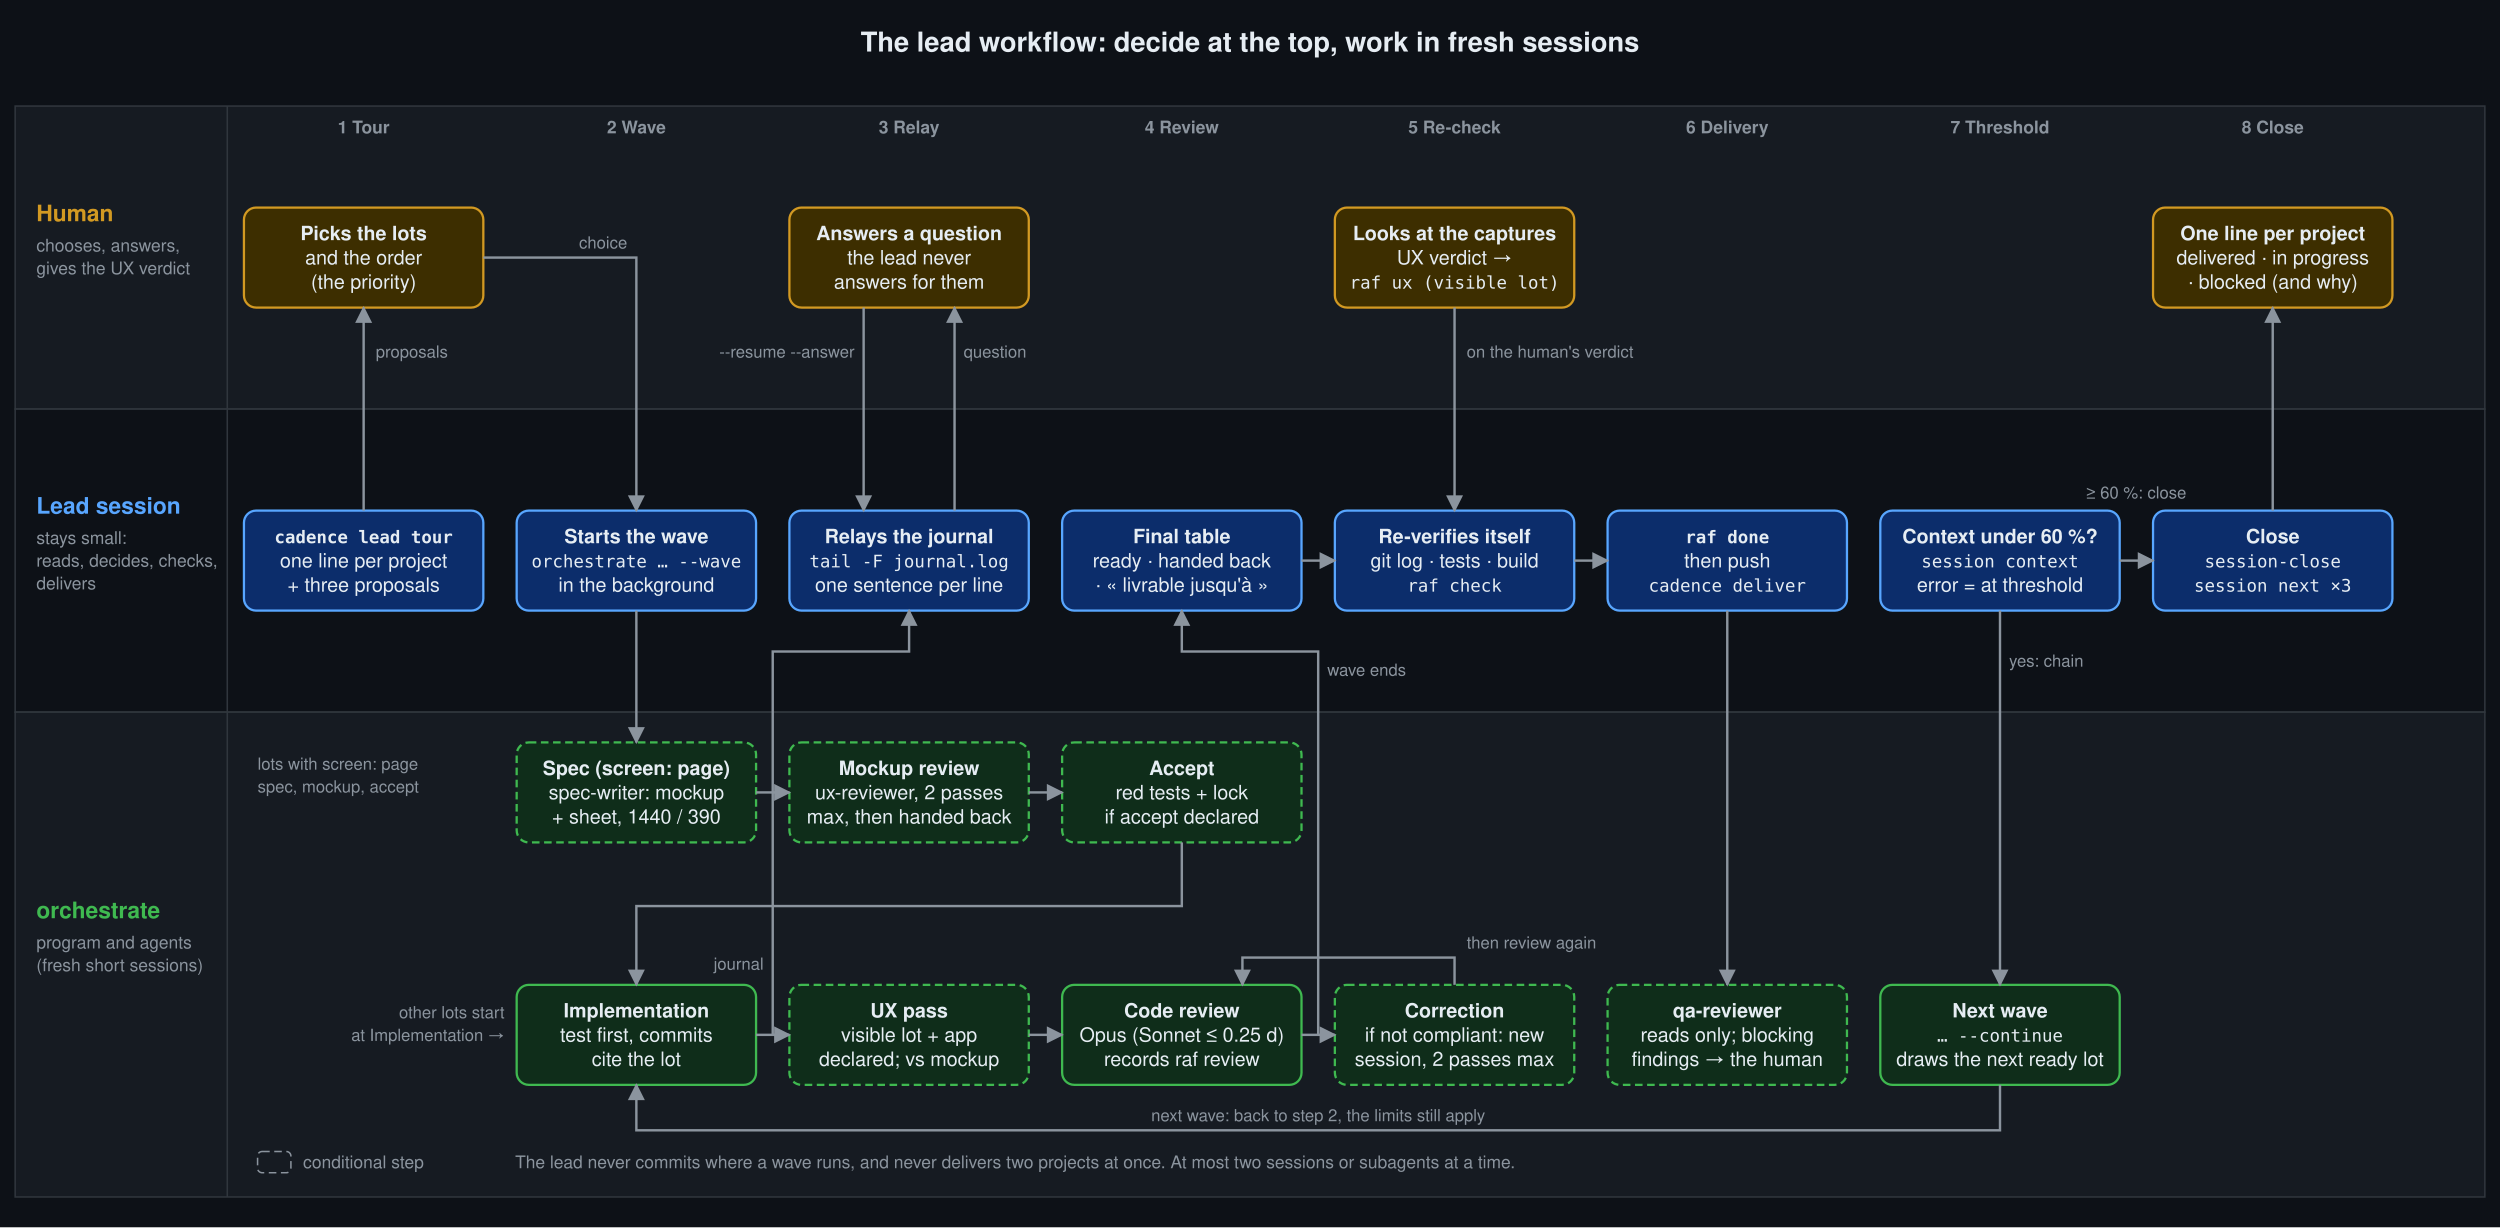
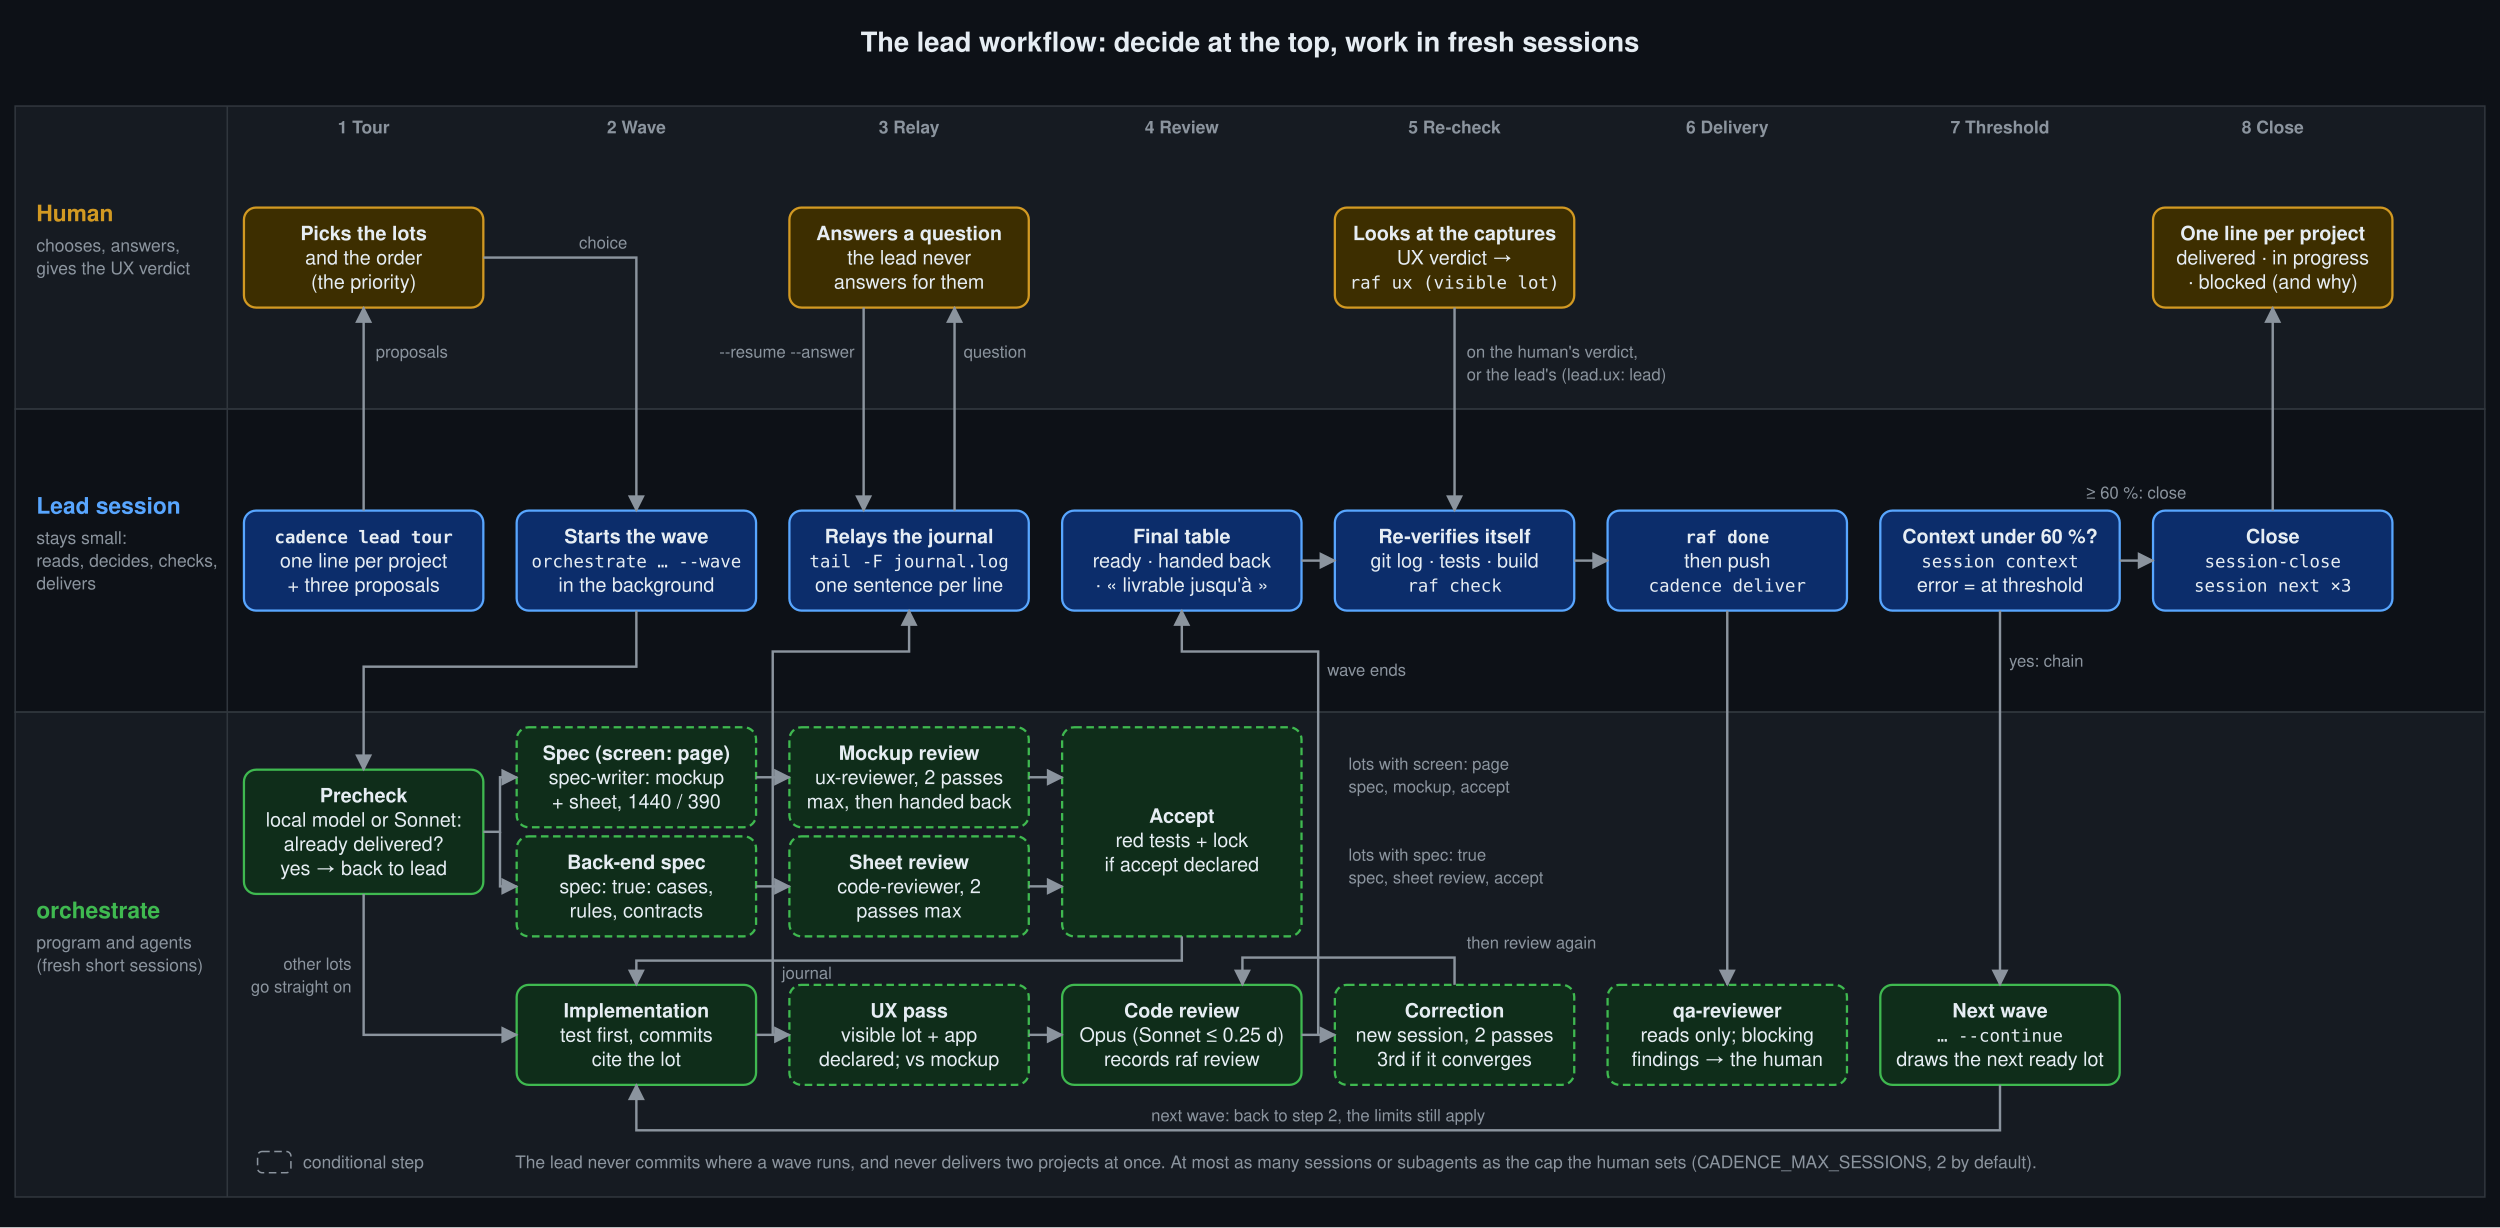
<svg xmlns="http://www.w3.org/2000/svg" viewBox="0 0 1650 810" width="1650" height="810" role="img" font-family="-apple-system,BlinkMacSystemFont,'Segoe UI',Helvetica,Arial,sans-serif" font-size="13" fill="#e6edf3">
  <defs>
    <marker id="arr" viewBox="0 0 10 10" refX="9" refY="5" markerWidth="7" markerHeight="7" orient="auto-start-reverse">
      <path d="M0,0 L10,5 L0,10 z" fill="#8b949e" />
    </marker>
    <marker id="arrw" viewBox="0 0 10 10" refX="9" refY="5" markerWidth="7" markerHeight="7" orient="auto-start-reverse">
      <path d="M0,0 L10,5 L0,10 z" fill="#ff7b72" />
    </marker>
  </defs>
  <rect width="1650" height="810" fill="#0d1117" />
  <text x="825" y="34" text-anchor="middle" font-size="18" font-weight="600">The lead workflow: decide at the top, work in fresh sessions</text>
  <rect x="10" y="70" width="1630" height="200" fill="#161b22" stroke="#30363d" />
  <line x1="150" y1="70" x2="150" y2="270" stroke="#30363d" />
  <text x="24" y="146" font-weight="700" font-size="15" fill="#d29922">Human</text>
  <text x="24" y="166" font-size="11.5" fill="#8b949e">chooses, answers,</text>
  <text x="24" y="181" font-size="11.5" fill="#8b949e">gives the UX verdict</text>
  <rect x="10" y="270" width="1630" height="200" fill="#0d1117" stroke="#30363d" />
  <line x1="150" y1="270" x2="150" y2="470" stroke="#30363d" />
  <text x="24" y="339" font-weight="700" font-size="15" fill="#58a6ff">Lead session</text>
  <text x="24" y="359" font-size="11.5" fill="#8b949e">stays small:</text>
  <text x="24" y="374" font-size="11.5" fill="#8b949e">reads, decides, checks,</text>
  <text x="24" y="389" font-size="11.5" fill="#8b949e">delivers</text>
  <rect x="10" y="470" width="1630" height="320" fill="#161b22" stroke="#30363d" />
  <line x1="150" y1="470" x2="150" y2="790" stroke="#30363d" />
  <text x="24" y="606" font-weight="700" font-size="15" fill="#3fb950">orchestrate</text>
  <text x="24" y="626" font-size="11.5" fill="#8b949e">program and agents</text>
  <text x="24" y="641" font-size="11.5" fill="#8b949e">(fresh short sessions)</text>
  <text x="240" y="88" text-anchor="middle" font-size="11.5" font-weight="600" fill="#8b949e">1 Tour</text>
  <text x="420" y="88" text-anchor="middle" font-size="11.5" font-weight="600" fill="#8b949e">2 Wave</text>
  <text x="600" y="88" text-anchor="middle" font-size="11.5" font-weight="600" fill="#8b949e">3 Relay</text>
  <text x="780" y="88" text-anchor="middle" font-size="11.5" font-weight="600" fill="#8b949e">4 Review</text>
  <text x="960" y="88" text-anchor="middle" font-size="11.5" font-weight="600" fill="#8b949e">5 Re-check</text>
  <text x="1140" y="88" text-anchor="middle" font-size="11.5" font-weight="600" fill="#8b949e">6 Delivery</text>
  <text x="1320" y="88" text-anchor="middle" font-size="11.5" font-weight="600" fill="#8b949e">7 Threshold</text>
  <text x="1500" y="88" text-anchor="middle" font-size="11.5" font-weight="600" fill="#8b949e">8 Close</text>
  <g id="tour">
    <rect x="161" y="337" width="158" height="66" rx="8" fill="#0c2d6b" stroke="#58a6ff" stroke-width="1.5" />
    <text x="240" y="358.5" text-anchor="middle" font-weight="600" font-family="ui-monospace,SFMono-Regular,Menlo,monospace" font-size="11.5">cadence lead tour</text>
    <text x="240" y="374.5" text-anchor="middle">one line per project</text>
    <text x="240" y="390.5" text-anchor="middle">+ three proposals</text>
  </g>
  <g id="choose">
    <rect x="161" y="137" width="158" height="66" rx="8" fill="#3d2e00" stroke="#d29922" stroke-width="1.5" />
    <text x="240" y="158.5" text-anchor="middle" font-weight="600">Picks the lots</text>
    <text x="240" y="174.5" text-anchor="middle">and the order</text>
    <text x="240" y="190.5" text-anchor="middle">(the priority)</text>
  </g>
  <g id="launch">
    <rect x="341" y="337" width="158" height="66" rx="8" fill="#0c2d6b" stroke="#58a6ff" stroke-width="1.5" />
    <text x="420" y="358.5" text-anchor="middle" font-weight="600">Starts the wave</text>
    <text x="420" y="374.5" text-anchor="middle" font-family="ui-monospace,SFMono-Regular,Menlo,monospace" font-size="11.5">orchestrate … --wave</text>
    <text x="420" y="390.5" text-anchor="middle">in the background</text>
  </g>
+   <g id="precheck">
+     <rect x="161" y="508" width="158" height="82" rx="8" fill="#0f2d1a" stroke="#3fb950" stroke-width="1.5" />
+     <text x="240" y="529.5" text-anchor="middle" font-weight="600">Precheck</text>
+     <text x="240" y="545.5" text-anchor="middle">local model or Sonnet:</text>
+     <text x="240" y="561.5" text-anchor="middle">already delivered?</text>
+     <text x="240" y="577.5" text-anchor="middle">yes → back to lead</text>
+   </g>
+   <g id="spec">
+     <rect x="341" y="480" width="158" height="66" rx="8" fill="#0f2d1a" stroke="#3fb950" stroke-width="1.5" stroke-dasharray="5 3" />
+     <text x="420" y="501.5" text-anchor="middle" font-weight="600">Spec (screen: page)</text>
+     <text x="420" y="517.5" text-anchor="middle">spec-writer: mockup</text>
+     <text x="420" y="533.5" text-anchor="middle">+ sheet, 1440 / 390</text>
+   </g>
+   <g id="mockup">
+     <rect x="521" y="480" width="158" height="66" rx="8" fill="#0f2d1a" stroke="#3fb950" stroke-width="1.5" stroke-dasharray="5 3" />
+     <text x="600" y="501.5" text-anchor="middle" font-weight="600">Mockup review</text>
+     <text x="600" y="517.5" text-anchor="middle">ux-reviewer, 2 passes</text>
+     <text x="600" y="533.5" text-anchor="middle">max, then handed back</text>
+   </g>
+   <g id="backspec">
+     <rect x="341" y="552" width="158" height="66" rx="8" fill="#0f2d1a" stroke="#3fb950" stroke-width="1.5" stroke-dasharray="5 3" />
+     <text x="420" y="573.5" text-anchor="middle" font-weight="600">Back-end spec</text>
+     <text x="420" y="589.5" text-anchor="middle">spec: true: cases,</text>
+     <text x="420" y="605.5" text-anchor="middle">rules, contracts</text>
+   </g>
+   <g id="sheetreview">
+     <rect x="521" y="552" width="158" height="66" rx="8" fill="#0f2d1a" stroke="#3fb950" stroke-width="1.5" stroke-dasharray="5 3" />
+     <text x="600" y="573.5" text-anchor="middle" font-weight="600">Sheet review</text>
+     <text x="600" y="589.5" text-anchor="middle">code-reviewer, 2</text>
+     <text x="600" y="605.5" text-anchor="middle">passes max</text>
+   </g>
+   <g id="accept">
+     <rect x="701" y="480" width="158" height="138" rx="8" fill="#0f2d1a" stroke="#3fb950" stroke-width="1.5" stroke-dasharray="5 3" />
+     <text x="780" y="543" text-anchor="middle" font-weight="600">Accept</text>
+     <text x="780" y="559" text-anchor="middle">red tests + lock</text>
+     <text x="780" y="575" text-anchor="middle">if accept declared</text>
+   </g>
  <g id="implement">
    <rect x="341" y="650" width="158" height="66" rx="8" fill="#0f2d1a" stroke="#3fb950" stroke-width="1.5" />
    <text x="420" y="671.5" text-anchor="middle" font-weight="600">Implementation</text>
    <text x="420" y="687.5" text-anchor="middle">test first, commits</text>
    <text x="420" y="703.5" text-anchor="middle">cite the lot</text>
  </g>
-   <g id="spec">
-     <rect x="341" y="490" width="158" height="66" rx="8" fill="#0f2d1a" stroke="#3fb950" stroke-width="1.5" stroke-dasharray="5 3" />
-     <text x="420" y="511.5" text-anchor="middle" font-weight="600">Spec (screen: page)</text>
-     <text x="420" y="527.5" text-anchor="middle">spec-writer: mockup</text>
-     <text x="420" y="543.5" text-anchor="middle">+ sheet, 1440 / 390</text>
-   </g>
-   <g id="mockup">
-     <rect x="521" y="490" width="158" height="66" rx="8" fill="#0f2d1a" stroke="#3fb950" stroke-width="1.5" stroke-dasharray="5 3" />
-     <text x="600" y="511.5" text-anchor="middle" font-weight="600">Mockup review</text>
-     <text x="600" y="527.5" text-anchor="middle">ux-reviewer, 2 passes</text>
-     <text x="600" y="543.5" text-anchor="middle">max, then handed back</text>
-   </g>
-   <g id="accept">
-     <rect x="701" y="490" width="158" height="66" rx="8" fill="#0f2d1a" stroke="#3fb950" stroke-width="1.5" stroke-dasharray="5 3" />
-     <text x="780" y="511.5" text-anchor="middle" font-weight="600">Accept</text>
-     <text x="780" y="527.5" text-anchor="middle">red tests + lock</text>
-     <text x="780" y="543.5" text-anchor="middle">if accept declared</text>
-   </g>
  <g id="relay">
    <rect x="521" y="337" width="158" height="66" rx="8" fill="#0c2d6b" stroke="#58a6ff" stroke-width="1.5" />
    <text x="600" y="358.5" text-anchor="middle" font-weight="600">Relays the journal</text>
    <text x="600" y="374.5" text-anchor="middle" font-family="ui-monospace,SFMono-Regular,Menlo,monospace" font-size="11.5">tail -F journal.log</text>
    <text x="600" y="390.5" text-anchor="middle">one sentence per line</text>
  </g>
  <g id="answer">
    <rect x="521" y="137" width="158" height="66" rx="8" fill="#3d2e00" stroke="#d29922" stroke-width="1.5" />
    <text x="600" y="158.5" text-anchor="middle" font-weight="600">Answers a question</text>
    <text x="600" y="174.5" text-anchor="middle">the lead never</text>
    <text x="600" y="190.5" text-anchor="middle">answers for them</text>
  </g>
  <g id="uxpass">
    <rect x="521" y="650" width="158" height="66" rx="8" fill="#0f2d1a" stroke="#3fb950" stroke-width="1.5" stroke-dasharray="5 3" />
    <text x="600" y="671.5" text-anchor="middle" font-weight="600">UX pass</text>
    <text x="600" y="687.5" text-anchor="middle">visible lot + app</text>
    <text x="600" y="703.5" text-anchor="middle">declared; vs mockup</text>
  </g>
  <g id="codereview">
    <rect x="701" y="650" width="158" height="66" rx="8" fill="#0f2d1a" stroke="#3fb950" stroke-width="1.5" />
    <text x="780" y="671.5" text-anchor="middle" font-weight="600">Code review</text>
    <text x="780" y="687.5" text-anchor="middle">Opus (Sonnet ≤ 0.25 d)</text>
    <text x="780" y="703.5" text-anchor="middle">records raf review</text>
  </g>
  <g id="fix">
    <rect x="881" y="650" width="158" height="66" rx="8" fill="#0f2d1a" stroke="#3fb950" stroke-width="1.5" stroke-dasharray="5 3" />
    <text x="960" y="671.5" text-anchor="middle" font-weight="600">Correction</text>
-     <text x="960" y="687.5" text-anchor="middle">if not compliant: new</text>
-     <text x="960" y="703.5" text-anchor="middle">session, 2 passes max</text>
+     <text x="960" y="687.5" text-anchor="middle">new session, 2 passes</text>
+     <text x="960" y="703.5" text-anchor="middle">3rd if it converges</text>
  </g>
  <g id="table">
    <rect x="701" y="337" width="158" height="66" rx="8" fill="#0c2d6b" stroke="#58a6ff" stroke-width="1.5" />
    <text x="780" y="358.5" text-anchor="middle" font-weight="600">Final table</text>
    <text x="780" y="374.5" text-anchor="middle">ready · handed back</text>
    <text x="780" y="390.5" text-anchor="middle">· « livrable jusqu'à »</text>
  </g>
  <g id="recheck">
    <rect x="881" y="337" width="158" height="66" rx="8" fill="#0c2d6b" stroke="#58a6ff" stroke-width="1.5" />
    <text x="960" y="358.5" text-anchor="middle" font-weight="600">Re-verifies itself</text>
    <text x="960" y="374.5" text-anchor="middle">git log · tests · build</text>
    <text x="960" y="390.5" text-anchor="middle" font-family="ui-monospace,SFMono-Regular,Menlo,monospace" font-size="11.5">raf check</text>
  </g>
  <g id="uxverdict">
    <rect x="881" y="137" width="158" height="66" rx="8" fill="#3d2e00" stroke="#d29922" stroke-width="1.5" />
    <text x="960" y="158.5" text-anchor="middle" font-weight="600">Looks at the captures</text>
    <text x="960" y="174.5" text-anchor="middle">UX verdict →</text>
    <text x="960" y="190.5" text-anchor="middle" font-family="ui-monospace,SFMono-Regular,Menlo,monospace" font-size="11.5">raf ux (visible lot)</text>
  </g>
  <g id="done">
    <rect x="1061" y="337" width="158" height="66" rx="8" fill="#0c2d6b" stroke="#58a6ff" stroke-width="1.5" />
    <text x="1140" y="358.5" text-anchor="middle" font-weight="600" font-family="ui-monospace,SFMono-Regular,Menlo,monospace" font-size="11.5">raf done</text>
    <text x="1140" y="374.5" text-anchor="middle">then push</text>
    <text x="1140" y="390.5" text-anchor="middle" font-family="ui-monospace,SFMono-Regular,Menlo,monospace" font-size="11.5">cadence deliver</text>
  </g>
  <g id="qa">
    <rect x="1061" y="650" width="158" height="66" rx="8" fill="#0f2d1a" stroke="#3fb950" stroke-width="1.5" stroke-dasharray="5 3" />
    <text x="1140" y="671.5" text-anchor="middle" font-weight="600">qa-reviewer</text>
    <text x="1140" y="687.5" text-anchor="middle">reads only; blocking</text>
    <text x="1140" y="703.5" text-anchor="middle">findings → the human</text>
  </g>
  <g id="ctx">
    <rect x="1241" y="337" width="158" height="66" rx="8" fill="#0c2d6b" stroke="#58a6ff" stroke-width="1.5" />
    <text x="1320" y="358.5" text-anchor="middle" font-weight="600">Context under 60 %?</text>
    <text x="1320" y="374.5" text-anchor="middle" font-family="ui-monospace,SFMono-Regular,Menlo,monospace" font-size="11.5">session context</text>
    <text x="1320" y="390.5" text-anchor="middle">error = at threshold</text>
  </g>
  <g id="next">
    <rect x="1241" y="650" width="158" height="66" rx="8" fill="#0f2d1a" stroke="#3fb950" stroke-width="1.5" />
    <text x="1320" y="671.5" text-anchor="middle" font-weight="600">Next wave</text>
    <text x="1320" y="687.5" text-anchor="middle" font-family="ui-monospace,SFMono-Regular,Menlo,monospace" font-size="11.5">… --continue</text>
    <text x="1320" y="703.5" text-anchor="middle">draws the next ready lot</text>
  </g>
  <g id="close">
    <rect x="1421" y="337" width="158" height="66" rx="8" fill="#0c2d6b" stroke="#58a6ff" stroke-width="1.5" />
    <text x="1500" y="358.5" text-anchor="middle" font-weight="600">Close</text>
    <text x="1500" y="374.5" text-anchor="middle" font-family="ui-monospace,SFMono-Regular,Menlo,monospace" font-size="11.5">session-close</text>
    <text x="1500" y="390.5" text-anchor="middle" font-family="ui-monospace,SFMono-Regular,Menlo,monospace" font-size="11.5">session next ×3</text>
  </g>
  <g id="report">
    <rect x="1421" y="137" width="158" height="66" rx="8" fill="#3d2e00" stroke="#d29922" stroke-width="1.5" />
    <text x="1500" y="158.5" text-anchor="middle" font-weight="600">One line per project</text>
    <text x="1500" y="174.5" text-anchor="middle">delivered · in progress</text>
    <text x="1500" y="190.5" text-anchor="middle">· blocked (and why)</text>
  </g>
  <polyline points="240,337 240,203" fill="none" stroke="#8b949e" stroke-width="1.6" marker-end="url(#arr)" />
  <text x="248" y="236" text-anchor="start" font-size="11" fill="#8b949e" class="lbl">proposals</text>
  <polyline points="319,170 420,170 420,337" fill="none" stroke="#8b949e" stroke-width="1.6" marker-end="url(#arr)" />
  <text x="414" y="164" text-anchor="end" font-size="11" fill="#8b949e" class="lbl">choice</text>
-   <polyline points="420,403 420,490" fill="none" stroke="#8b949e" stroke-width="1.6" marker-end="url(#arr)" />
  <polyline points="499,683 521,683" fill="none" stroke="#8b949e" stroke-width="1.6" marker-end="url(#arr)" />
  <polyline points="679,683 701,683" fill="none" stroke="#8b949e" stroke-width="1.6" marker-end="url(#arr)" />
  <polyline points="859,683 881,683" fill="none" stroke="#8b949e" stroke-width="1.6" marker-end="url(#arr)" />
  <polyline points="960,650 960,632 820,632 820,650" fill="none" stroke="#8b949e" stroke-width="1.6" marker-end="url(#arr)" />
  <text x="968" y="626" text-anchor="start" font-size="11" fill="#8b949e" class="lbl">then review again</text>
  <polyline points="870,683 870,430 780,430 780,403" fill="none" stroke="#8b949e" stroke-width="1.6" marker-end="url(#arr)" />
  <text x="876" y="446" text-anchor="start" font-size="11" fill="#8b949e" class="lbl">wave ends</text>
  <polyline points="510,683 510,430 600,430 600,403" fill="none" stroke="#8b949e" stroke-width="1.6" marker-end="url(#arr)" />
-   <text x="504" y="640" text-anchor="end" font-size="11" fill="#8b949e" class="lbl">journal</text>
+   <text x="516" y="646" text-anchor="start" font-size="11" fill="#8b949e" class="lbl">journal</text>
  <polyline points="630,337 630,203" fill="none" stroke="#8b949e" stroke-width="1.6" marker-end="url(#arr)" />
  <text x="636" y="236" text-anchor="start" font-size="11" fill="#8b949e" class="lbl">question</text>
  <polyline points="570,203 570,337" fill="none" stroke="#8b949e" stroke-width="1.6" marker-end="url(#arr)" />
  <text x="564" y="236" text-anchor="end" font-size="11" class="lbl" fill="#8b949e">--resume --answer</text>
  <polyline points="859,370 881,370" fill="none" stroke="#8b949e" stroke-width="1.6" marker-end="url(#arr)" />
  <polyline points="960,203 960,337" fill="none" stroke="#8b949e" stroke-width="1.6" marker-end="url(#arr)" />
-   <text x="968" y="236" text-anchor="start" font-size="11" fill="#8b949e" class="lbl">on the human's verdict</text>
+   <text x="968" y="236" text-anchor="start" font-size="11" fill="#8b949e" class="lbl">on the human's verdict,</text>
+   <text x="968" y="251" text-anchor="start" font-size="11" fill="#8b949e" class="lbl">or the lead's (lead.ux: lead)</text>
  <polyline points="1039,370 1061,370" fill="none" stroke="#8b949e" stroke-width="1.6" marker-end="url(#arr)" />
  <polyline points="1140,403 1140,650" fill="none" stroke="#8b949e" stroke-width="1.6" marker-end="url(#arr)" />
  <polyline points="1320,403 1320,650" fill="none" stroke="#8b949e" stroke-width="1.6" marker-end="url(#arr)" />
  <text x="1326" y="440" text-anchor="start" font-size="11" fill="#8b949e" class="lbl">yes: chain</text>
  <polyline points="1399,370 1421,370" fill="none" stroke="#8b949e" stroke-width="1.6" marker-end="url(#arr)" />
  <text x="1410" y="329" text-anchor="middle" font-size="11" fill="#8b949e" class="lbl">≥ 60 %: close</text>
  <polyline points="1500,337 1500,203" fill="none" stroke="#8b949e" stroke-width="1.6" marker-end="url(#arr)" />
  <polyline points="1320,716 1320,746 420,746 420,716" fill="none" stroke="#8b949e" stroke-width="1.6" marker-end="url(#arr)" />
  <text x="870" y="740" text-anchor="middle" font-size="11" fill="#8b949e" class="lbl">next wave: back to step 2, the limits still apply</text>
  <rect x="170" y="760" width="22" height="14" rx="3" fill="none" stroke="#8b949e" stroke-dasharray="5 3" />
  <text x="200" y="771" font-size="11.5" fill="#8b949e">conditional step</text>
-   <text x="340" y="771" font-size="11.5" fill="#8b949e">The lead never commits where a wave runs, and never delivers two projects at once. At most two sessions or subagents at a time.</text>
-   <polyline points="499,523 521,523" fill="none" stroke="#8b949e" stroke-width="1.6" marker-end="url(#arr)" />
-   <polyline points="679,523 701,523" fill="none" stroke="#8b949e" stroke-width="1.6" marker-end="url(#arr)" />
-   <polyline points="780,556 780,598 420,598 420,650" fill="none" stroke="#8b949e" stroke-width="1.6" marker-end="url(#arr)" />
-   <text x="170" y="508" text-anchor="start" font-size="11" fill="#8b949e" class="lbl">lots with screen: page</text>
-   <text x="170" y="523" text-anchor="start" font-size="11" fill="#8b949e" class="lbl">spec, mockup, accept</text>
-   <text x="333" y="672" text-anchor="end" font-size="11" fill="#8b949e" class="lbl">other lots start</text>
-   <text x="333" y="687" text-anchor="end" font-size="11" fill="#8b949e" class="lbl">at Implementation →</text>
+   <text x="340" y="771" font-size="11.5" fill="#8b949e">The lead never commits where a wave runs, and never delivers two projects at once. At most as many sessions or subagents as the cap the human sets (CADENCE_MAX_SESSIONS, 2 by default).</text>
+   <polyline points="420,403 420,440 240,440 240,508" fill="none" stroke="#8b949e" stroke-width="1.6" marker-end="url(#arr)" />
+   <polyline points="319,549 330,549 330,513 341,513" fill="none" stroke="#8b949e" stroke-width="1.6" marker-end="url(#arr)" />
+   <polyline points="330,549 330,585 341,585" fill="none" stroke="#8b949e" stroke-width="1.6" marker-end="url(#arr)" />
+   <polyline points="499,513 521,513" fill="none" stroke="#8b949e" stroke-width="1.6" marker-end="url(#arr)" />
+   <polyline points="679,513 701,513" fill="none" stroke="#8b949e" stroke-width="1.6" marker-end="url(#arr)" />
+   <polyline points="499,585 521,585" fill="none" stroke="#8b949e" stroke-width="1.6" marker-end="url(#arr)" />
+   <polyline points="679,585 701,585" fill="none" stroke="#8b949e" stroke-width="1.6" marker-end="url(#arr)" />
+   <polyline points="240,590 240,683 341,683" fill="none" stroke="#8b949e" stroke-width="1.6" marker-end="url(#arr)" />
+   <polyline points="780,618 780,634 420,634 420,650" fill="none" stroke="#8b949e" stroke-width="1.6" marker-end="url(#arr)" />
+   <text x="232" y="640" text-anchor="end" font-size="11" fill="#8b949e" class="lbl">other lots</text>
+   <text x="232" y="655" text-anchor="end" font-size="11" fill="#8b949e" class="lbl">go straight on</text>
+   <text x="890" y="508" text-anchor="start" font-size="11" fill="#8b949e" class="lbl">lots with screen: page</text>
+   <text x="890" y="523" text-anchor="start" font-size="11" fill="#8b949e" class="lbl">spec, mockup, accept</text>
+   <text x="890" y="568" text-anchor="start" font-size="11" fill="#8b949e" class="lbl">lots with spec: true</text>
+   <text x="890" y="583" text-anchor="start" font-size="11" fill="#8b949e" class="lbl">spec, sheet review, accept</text>
</svg>
